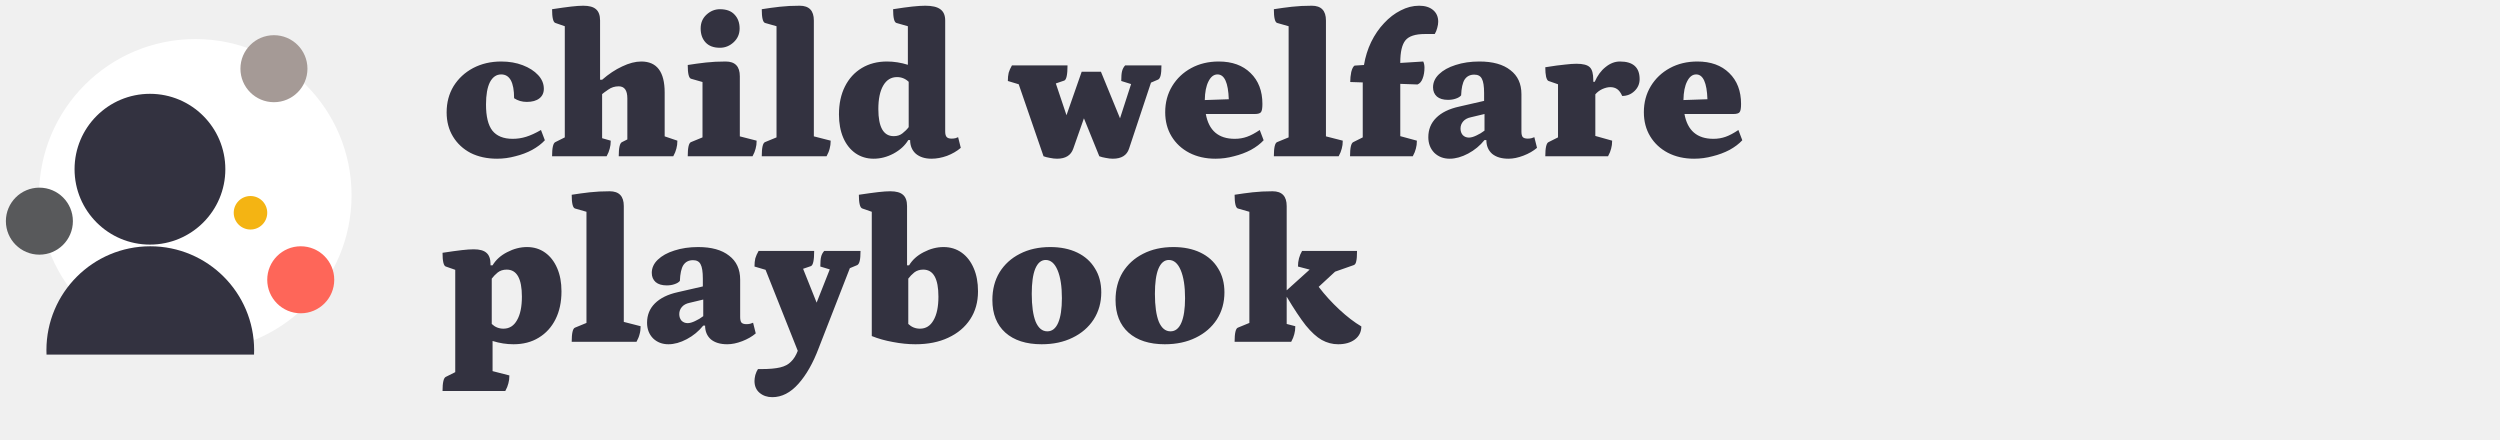
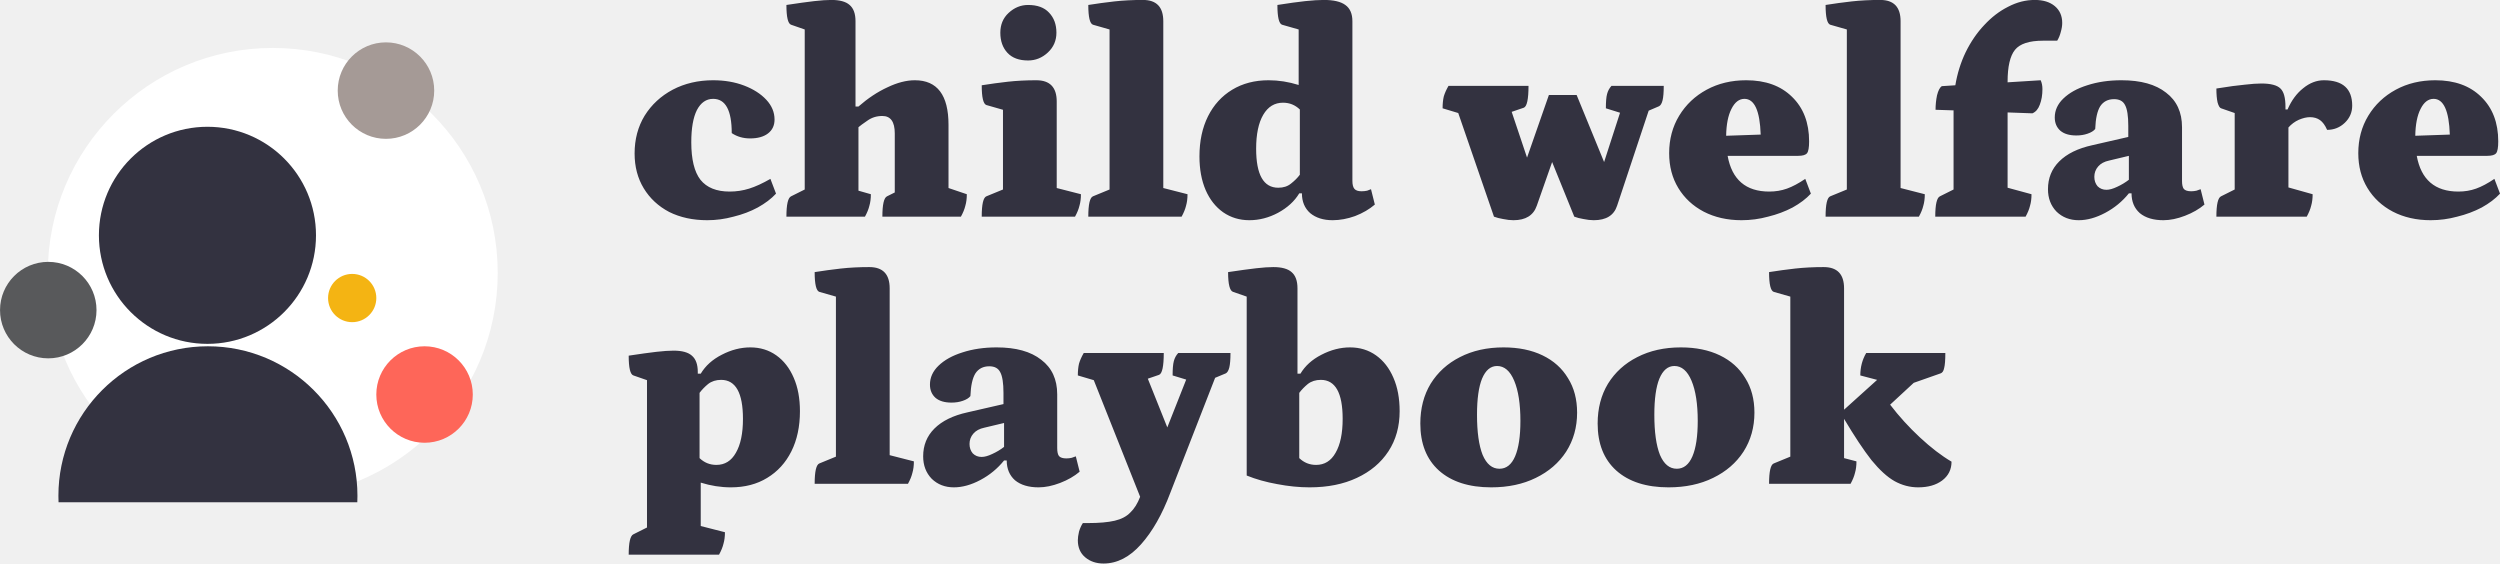
- <svg xmlns="http://www.w3.org/2000/svg" width="256" height="45" viewBox="0 0 256 45" fill="none">
+ <svg xmlns="http://www.w3.org/2000/svg" fill="none" viewBox="0.6 0.59 177.81 40.08">
  <g id="CWP-Logo">
    <path id="child welfare playbook" d="M50.901 16.252C49.879 16.252 48.976 16.056 48.192 15.664C47.422 15.258 46.82 14.698 46.386 13.984C45.952 13.27 45.735 12.444 45.735 11.506C45.735 10.498 45.973 9.602 46.449 8.818C46.939 8.034 47.604 7.418 48.444 6.97C49.298 6.522 50.257 6.298 51.321 6.298C52.133 6.298 52.868 6.424 53.526 6.676C54.184 6.928 54.709 7.264 55.101 7.684C55.493 8.104 55.689 8.573 55.689 9.091C55.689 9.511 55.535 9.84 55.227 10.078C54.919 10.316 54.492 10.435 53.946 10.435C53.456 10.435 53.022 10.309 52.644 10.057C52.644 8.433 52.203 7.621 51.321 7.621C50.831 7.621 50.446 7.887 50.166 8.419C49.9 8.951 49.767 9.714 49.767 10.708C49.767 11.926 49.984 12.815 50.418 13.375C50.866 13.935 51.559 14.215 52.497 14.215C52.973 14.215 53.435 14.145 53.883 14.005C54.331 13.865 54.835 13.634 55.395 13.312L55.794 14.362C55.458 14.726 55.024 15.055 54.492 15.349C53.974 15.629 53.4 15.846 52.77 16C52.154 16.168 51.531 16.252 50.901 16.252ZM56.533 16C56.533 15.132 56.645 14.649 56.869 14.551L57.835 14.068V2.686L56.869 2.35C56.645 2.28 56.533 1.811 56.533 0.943C57.359 0.817 58.017 0.726 58.507 0.67C58.997 0.614 59.403 0.586 59.725 0.586C60.327 0.586 60.761 0.705 61.027 0.943C61.307 1.181 61.447 1.566 61.447 2.098V8.167H61.657C62.329 7.579 63.015 7.124 63.715 6.802C64.415 6.466 65.066 6.298 65.668 6.298C67.264 6.298 68.062 7.355 68.062 9.469V13.963L69.364 14.404C69.364 14.712 69.329 14.985 69.259 15.223C69.203 15.461 69.098 15.72 68.944 16H63.358C63.358 15.132 63.47 14.649 63.694 14.551L64.24 14.278V10.078C64.24 9.252 63.946 8.839 63.358 8.839C62.952 8.839 62.595 8.951 62.287 9.175C61.979 9.385 61.769 9.539 61.657 9.637V14.152L62.539 14.404C62.539 14.712 62.504 14.985 62.434 15.223C62.378 15.461 62.273 15.72 62.119 16H56.533ZM70.424 16C70.424 15.118 70.536 14.635 70.76 14.551L71.936 14.068V8.398L70.76 8.062C70.536 7.992 70.424 7.523 70.424 6.655C71.04 6.557 71.656 6.473 72.272 6.403C72.902 6.333 73.581 6.298 74.309 6.298C75.275 6.298 75.758 6.802 75.758 7.81V13.963L77.48 14.404C77.48 14.712 77.445 14.985 77.375 15.223C77.319 15.461 77.214 15.72 77.06 16H70.424ZM73.721 4.891C73.077 4.891 72.587 4.709 72.251 4.345C71.915 3.981 71.747 3.505 71.747 2.917C71.747 2.343 71.943 1.874 72.335 1.51C72.741 1.132 73.203 0.943 73.721 0.943C74.379 0.943 74.876 1.125 75.212 1.489C75.562 1.853 75.737 2.329 75.737 2.917C75.737 3.477 75.534 3.946 75.128 4.324C74.722 4.702 74.253 4.891 73.721 4.891ZM78.004 16C78.004 15.118 78.117 14.635 78.341 14.551L79.516 14.068V2.686L78.341 2.35C78.117 2.28 78.004 1.811 78.004 0.943C78.621 0.845 79.237 0.761 79.853 0.691C80.483 0.621 81.162 0.586 81.889 0.586C82.856 0.586 83.338 1.09 83.338 2.098V13.963L85.061 14.404C85.061 14.712 85.025 14.985 84.956 15.223C84.9 15.461 84.794 15.72 84.641 16H78.004ZM89.459 16.252C88.759 16.252 88.136 16.063 87.59 15.685C87.058 15.307 86.645 14.782 86.351 14.11C86.057 13.424 85.91 12.626 85.91 11.716C85.91 10.624 86.113 9.672 86.519 8.86C86.925 8.048 87.499 7.418 88.241 6.97C88.983 6.522 89.844 6.298 90.824 6.298C91.538 6.298 92.252 6.41 92.966 6.634V2.686L91.79 2.35C91.566 2.28 91.454 1.811 91.454 0.943C92.252 0.817 92.91 0.726 93.428 0.67C93.96 0.614 94.401 0.586 94.751 0.586C95.451 0.586 95.962 0.705 96.284 0.943C96.62 1.181 96.788 1.566 96.788 2.098V13.459C96.788 13.725 96.837 13.914 96.935 14.026C97.033 14.138 97.201 14.194 97.439 14.194C97.579 14.194 97.712 14.18 97.838 14.152C97.964 14.11 98.055 14.075 98.111 14.047L98.384 15.139C97.992 15.475 97.523 15.748 96.977 15.958C96.431 16.154 95.899 16.252 95.381 16.252C94.723 16.252 94.191 16.084 93.785 15.748C93.393 15.398 93.197 14.929 93.197 14.341H93.008C92.672 14.901 92.168 15.363 91.496 15.727C90.838 16.077 90.159 16.252 89.459 16.252ZM91.517 13.942C91.881 13.942 92.182 13.844 92.42 13.648C92.672 13.452 92.882 13.242 93.05 13.018V8.377C92.714 8.055 92.315 7.894 91.853 7.894C91.251 7.894 90.782 8.181 90.446 8.755C90.11 9.329 89.942 10.134 89.942 11.17C89.942 13.018 90.467 13.942 91.517 13.942ZM108.243 16.252C108.019 16.252 107.774 16.224 107.508 16.168C107.256 16.126 107.039 16.07 106.857 16L104.316 8.629L103.203 8.293C103.203 7.971 103.231 7.691 103.287 7.453C103.357 7.215 103.469 6.963 103.623 6.697H109.314C109.314 7.649 109.202 8.167 108.978 8.251L108.117 8.545L109.209 11.8L110.763 7.348H112.737L114.69 12.115L115.824 8.608L114.816 8.293C114.816 7.831 114.844 7.495 114.9 7.285C114.956 7.061 115.061 6.865 115.215 6.697H118.932C118.932 7.159 118.904 7.502 118.848 7.726C118.792 7.95 118.708 8.09 118.596 8.146L117.861 8.461L115.614 15.223C115.39 15.909 114.837 16.252 113.955 16.252C113.731 16.252 113.486 16.224 113.22 16.168C112.968 16.126 112.751 16.07 112.569 16L110.994 12.115L109.902 15.223C109.664 15.909 109.111 16.252 108.243 16.252ZM124.462 16.252C123.454 16.252 122.558 16.049 121.774 15.643C121.004 15.237 120.402 14.677 119.968 13.963C119.534 13.249 119.317 12.423 119.317 11.485C119.317 10.491 119.555 9.602 120.031 8.818C120.507 8.034 121.158 7.418 121.984 6.97C122.81 6.522 123.748 6.298 124.798 6.298C126.17 6.298 127.255 6.69 128.053 7.474C128.865 8.258 129.271 9.315 129.271 10.645C129.271 11.079 129.222 11.359 129.124 11.485C129.026 11.611 128.816 11.674 128.494 11.674H123.475C123.783 13.368 124.77 14.215 126.436 14.215C126.884 14.215 127.304 14.145 127.696 14.005C128.088 13.865 128.522 13.634 128.998 13.312L129.397 14.362C129.061 14.726 128.627 15.055 128.095 15.349C127.563 15.629 126.982 15.846 126.352 16C125.736 16.168 125.106 16.252 124.462 16.252ZM124.672 7.621C124.294 7.621 123.986 7.859 123.748 8.335C123.51 8.797 123.384 9.434 123.37 10.246L125.827 10.162C125.771 8.468 125.386 7.621 124.672 7.621ZM130.443 16C130.443 15.118 130.555 14.635 130.779 14.551L131.955 14.068V2.686L130.779 2.35C130.555 2.28 130.443 1.811 130.443 0.943C131.059 0.845 131.675 0.761 132.291 0.691C132.921 0.621 133.6 0.586 134.328 0.586C135.294 0.586 135.777 1.09 135.777 2.098V13.963L137.499 14.404C137.499 14.712 137.464 14.985 137.394 15.223C137.338 15.461 137.233 15.72 137.079 16H130.443ZM138.243 16C138.243 15.132 138.355 14.649 138.579 14.551L139.545 14.068V8.44L138.264 8.398C138.264 8.048 138.299 7.705 138.369 7.369C138.453 7.033 138.565 6.816 138.705 6.718L139.671 6.655C139.811 5.815 140.056 5.031 140.406 4.303C140.77 3.561 141.211 2.917 141.729 2.371C142.247 1.811 142.814 1.377 143.43 1.069C144.046 0.747 144.676 0.586 145.32 0.586C145.922 0.586 146.398 0.733 146.748 1.027C147.098 1.321 147.273 1.72 147.273 2.224C147.273 2.42 147.238 2.637 147.168 2.875C147.112 3.099 147.028 3.302 146.916 3.484H145.908C144.928 3.484 144.263 3.701 143.913 4.135C143.563 4.569 143.388 5.325 143.388 6.403V6.445L145.74 6.298C145.824 6.48 145.866 6.69 145.866 6.928C145.866 7.348 145.803 7.719 145.677 8.041C145.565 8.349 145.39 8.552 145.152 8.65L143.388 8.587V13.942L145.089 14.404C145.089 14.712 145.054 14.985 144.984 15.223C144.928 15.461 144.823 15.72 144.669 16H138.243ZM148.444 16.252C147.814 16.252 147.289 16.049 146.869 15.643C146.463 15.223 146.26 14.691 146.26 14.047C146.26 13.263 146.526 12.605 147.058 12.073C147.604 11.527 148.388 11.142 149.41 10.918L151.972 10.33V9.532C151.972 8.832 151.895 8.342 151.741 8.062C151.601 7.782 151.342 7.642 150.964 7.642C150.53 7.642 150.201 7.81 149.977 8.146C149.767 8.482 149.648 9.021 149.62 9.763C149.508 9.903 149.326 10.015 149.074 10.099C148.836 10.183 148.57 10.225 148.276 10.225C147.786 10.225 147.408 10.113 147.142 9.889C146.876 9.651 146.743 9.336 146.743 8.944C146.743 8.44 146.946 7.992 147.352 7.6C147.772 7.194 148.339 6.879 149.053 6.655C149.781 6.417 150.593 6.298 151.489 6.298C152.861 6.298 153.918 6.592 154.66 7.18C155.416 7.754 155.794 8.573 155.794 9.637V13.459C155.794 13.725 155.836 13.914 155.92 14.026C156.018 14.138 156.193 14.194 156.445 14.194C156.571 14.194 156.697 14.18 156.823 14.152C156.949 14.11 157.047 14.075 157.117 14.047L157.39 15.139C157.012 15.461 156.55 15.727 156.004 15.937C155.458 16.147 154.947 16.252 154.471 16.252C153.757 16.252 153.197 16.084 152.791 15.748C152.399 15.398 152.203 14.929 152.203 14.341H152.014C151.552 14.915 150.992 15.377 150.334 15.727C149.676 16.077 149.046 16.252 148.444 16.252ZM150.418 14.089C150.628 14.089 150.88 14.019 151.174 13.879C151.482 13.739 151.762 13.571 152.014 13.375V11.674L150.607 12.01C150.271 12.08 150.012 12.22 149.83 12.43C149.648 12.64 149.557 12.885 149.557 13.165C149.557 13.431 149.634 13.655 149.788 13.837C149.956 14.005 150.166 14.089 150.418 14.089ZM158.238 16C158.238 15.132 158.35 14.649 158.574 14.551L159.54 14.068V8.629L158.574 8.293C158.476 8.265 158.392 8.125 158.322 7.873C158.266 7.621 158.238 7.292 158.238 6.886C159.106 6.746 159.778 6.655 160.254 6.613C160.73 6.557 161.122 6.529 161.43 6.529C162.102 6.529 162.557 6.648 162.795 6.886C163.033 7.11 163.152 7.544 163.152 8.188V8.377H163.299C163.579 7.733 163.95 7.229 164.412 6.865C164.874 6.487 165.364 6.298 165.882 6.298C167.226 6.298 167.898 6.9 167.898 8.104C167.898 8.58 167.723 8.986 167.373 9.322C167.023 9.658 166.603 9.826 166.113 9.826C165.973 9.504 165.805 9.273 165.609 9.133C165.413 8.993 165.175 8.923 164.895 8.923C164.657 8.923 164.391 8.986 164.097 9.112C163.817 9.238 163.572 9.42 163.362 9.658V13.921L165.084 14.404C165.084 14.712 165.049 14.985 164.979 15.223C164.923 15.461 164.818 15.72 164.664 16H158.238ZM173.476 16.252C172.468 16.252 171.572 16.049 170.788 15.643C170.018 15.237 169.416 14.677 168.982 13.963C168.548 13.249 168.331 12.423 168.331 11.485C168.331 10.491 168.569 9.602 169.045 8.818C169.521 8.034 170.172 7.418 170.998 6.97C171.824 6.522 172.762 6.298 173.812 6.298C175.184 6.298 176.269 6.69 177.067 7.474C177.879 8.258 178.285 9.315 178.285 10.645C178.285 11.079 178.236 11.359 178.138 11.485C178.04 11.611 177.83 11.674 177.508 11.674H172.489C172.797 13.368 173.784 14.215 175.45 14.215C175.898 14.215 176.318 14.145 176.71 14.005C177.102 13.865 177.536 13.634 178.012 13.312L178.411 14.362C178.075 14.726 177.641 15.055 177.109 15.349C176.577 15.629 175.996 15.846 175.366 16C174.75 16.168 174.12 16.252 173.476 16.252ZM173.686 7.621C173.308 7.621 173 7.859 172.762 8.335C172.524 8.797 172.398 9.434 172.384 10.246L174.841 10.162C174.785 8.468 174.4 7.621 173.686 7.621ZM45.315 40.04C45.315 39.172 45.427 38.689 45.651 38.591L46.617 38.108V27.629L45.651 27.293C45.427 27.223 45.315 26.754 45.315 25.886C46.141 25.76 46.799 25.669 47.289 25.613C47.779 25.557 48.185 25.529 48.507 25.529C49.109 25.529 49.543 25.648 49.809 25.886C50.089 26.124 50.229 26.509 50.229 27.041V27.167H50.439C50.775 26.607 51.272 26.159 51.93 25.823C52.602 25.473 53.281 25.298 53.967 25.298C54.667 25.298 55.283 25.487 55.815 25.865C56.347 26.243 56.76 26.775 57.054 27.461C57.348 28.133 57.495 28.924 57.495 29.834C57.495 30.926 57.292 31.878 56.886 32.69C56.48 33.502 55.906 34.132 55.164 34.58C54.436 35.028 53.575 35.252 52.581 35.252C51.867 35.252 51.153 35.14 50.439 34.916V38.003L52.161 38.444C52.161 38.752 52.126 39.025 52.056 39.263C52 39.501 51.895 39.76 51.741 40.04H45.315ZM51.552 33.656C52.154 33.656 52.616 33.369 52.938 32.795C53.274 32.221 53.442 31.416 53.442 30.38C53.442 28.532 52.924 27.608 51.888 27.608C51.524 27.608 51.216 27.706 50.964 27.902C50.726 28.098 50.523 28.308 50.355 28.532V33.173C50.691 33.495 51.09 33.656 51.552 33.656ZM58.542 35C58.542 34.118 58.654 33.635 58.879 33.551L60.054 33.068V21.686L58.879 21.35C58.654 21.28 58.542 20.811 58.542 19.943C59.158 19.845 59.775 19.761 60.391 19.691C61.02 19.621 61.7 19.586 62.428 19.586C63.394 19.586 63.877 20.09 63.877 21.098V32.963L65.599 33.404C65.599 33.712 65.564 33.985 65.493 34.223C65.438 34.461 65.332 34.72 65.178 35H58.542ZM68.443 35.252C67.813 35.252 67.288 35.049 66.868 34.643C66.462 34.223 66.259 33.691 66.259 33.047C66.259 32.263 66.525 31.605 67.057 31.073C67.603 30.527 68.387 30.142 69.409 29.918L71.971 29.33V28.532C71.971 27.832 71.894 27.342 71.74 27.062C71.6 26.782 71.341 26.642 70.963 26.642C70.529 26.642 70.2 26.81 69.976 27.146C69.766 27.482 69.647 28.021 69.619 28.763C69.507 28.903 69.325 29.015 69.073 29.099C68.835 29.183 68.569 29.225 68.275 29.225C67.785 29.225 67.407 29.113 67.141 28.889C66.875 28.651 66.742 28.336 66.742 27.944C66.742 27.44 66.945 26.992 67.351 26.6C67.771 26.194 68.338 25.879 69.052 25.655C69.78 25.417 70.592 25.298 71.488 25.298C72.86 25.298 73.917 25.592 74.659 26.18C75.415 26.754 75.793 27.573 75.793 28.637V32.459C75.793 32.725 75.835 32.914 75.919 33.026C76.017 33.138 76.192 33.194 76.444 33.194C76.57 33.194 76.696 33.18 76.822 33.152C76.948 33.11 77.046 33.075 77.116 33.047L77.389 34.139C77.011 34.461 76.549 34.727 76.003 34.937C75.457 35.147 74.946 35.252 74.47 35.252C73.756 35.252 73.196 35.084 72.79 34.748C72.398 34.398 72.202 33.929 72.202 33.341H72.013C71.551 33.915 70.991 34.377 70.333 34.727C69.675 35.077 69.045 35.252 68.443 35.252ZM70.417 33.089C70.627 33.089 70.879 33.019 71.173 32.879C71.481 32.739 71.761 32.571 72.013 32.375V30.674L70.606 31.01C70.27 31.08 70.011 31.22 69.829 31.43C69.647 31.64 69.556 31.885 69.556 32.165C69.556 32.431 69.633 32.655 69.787 32.837C69.955 33.005 70.165 33.089 70.417 33.089ZM79.087 40.67C78.569 40.67 78.135 40.523 77.785 40.229C77.435 39.935 77.26 39.529 77.26 39.011C77.26 38.843 77.288 38.64 77.344 38.402C77.414 38.164 77.505 37.961 77.617 37.793H77.974C78.772 37.793 79.409 37.737 79.885 37.625C80.361 37.513 80.732 37.317 80.998 37.037C81.278 36.771 81.509 36.4 81.691 35.924L78.394 27.629L77.26 27.293C77.26 26.971 77.288 26.691 77.344 26.453C77.414 26.215 77.526 25.963 77.68 25.697H83.371C83.371 26.649 83.259 27.167 83.035 27.251L82.237 27.524L83.623 30.989L84.967 27.587L84.001 27.293C84.001 26.831 84.029 26.495 84.085 26.285C84.141 26.061 84.246 25.865 84.4 25.697H88.117C88.117 26.159 88.089 26.502 88.033 26.726C87.977 26.95 87.893 27.09 87.781 27.146L87.025 27.461L83.833 35.651C83.259 37.177 82.566 38.395 81.754 39.305C80.942 40.215 80.053 40.67 79.087 40.67ZM93.743 35.252C93.001 35.252 92.231 35.175 91.433 35.021C90.649 34.881 89.928 34.678 89.27 34.412V21.686L88.304 21.35C88.066 21.28 87.947 20.811 87.947 19.943C88.787 19.817 89.452 19.726 89.942 19.67C90.432 19.614 90.838 19.586 91.16 19.586C91.762 19.586 92.196 19.705 92.462 19.943C92.742 20.181 92.882 20.566 92.882 21.098V27.167H93.092C93.428 26.607 93.925 26.159 94.583 25.823C95.255 25.473 95.934 25.298 96.62 25.298C97.32 25.298 97.936 25.487 98.468 25.865C99 26.243 99.413 26.775 99.707 27.461C100.001 28.133 100.148 28.924 100.148 29.834C100.148 30.926 99.882 31.878 99.35 32.69C98.818 33.502 98.069 34.132 97.103 34.58C96.151 35.028 95.031 35.252 93.743 35.252ZM94.205 33.656C94.807 33.656 95.269 33.369 95.591 32.795C95.927 32.221 96.095 31.416 96.095 30.38C96.095 28.532 95.577 27.608 94.541 27.608C94.177 27.608 93.869 27.706 93.617 27.902C93.379 28.098 93.176 28.308 93.008 28.532V33.173C93.344 33.495 93.743 33.656 94.205 33.656ZM106.659 35.252C105.077 35.252 103.838 34.853 102.942 34.055C102.06 33.257 101.619 32.144 101.619 30.716C101.619 29.638 101.864 28.693 102.354 27.881C102.858 27.069 103.551 26.439 104.433 25.991C105.329 25.529 106.365 25.298 107.541 25.298C108.605 25.298 109.529 25.487 110.313 25.865C111.097 26.243 111.699 26.782 112.119 27.482C112.553 28.168 112.77 28.987 112.77 29.939C112.77 30.975 112.511 31.899 111.993 32.711C111.475 33.509 110.754 34.132 109.83 34.58C108.92 35.028 107.863 35.252 106.659 35.252ZM107.247 33.929C107.737 33.929 108.108 33.635 108.36 33.047C108.612 32.459 108.738 31.619 108.738 30.527C108.738 29.323 108.591 28.371 108.297 27.671C108.003 26.971 107.597 26.621 107.079 26.621C106.617 26.621 106.26 26.922 106.008 27.524C105.77 28.112 105.651 28.966 105.651 30.086C105.651 31.318 105.784 32.27 106.05 32.942C106.33 33.6 106.729 33.929 107.247 33.929ZM119.271 35.252C117.689 35.252 116.45 34.853 115.554 34.055C114.672 33.257 114.231 32.144 114.231 30.716C114.231 29.638 114.476 28.693 114.966 27.881C115.47 27.069 116.163 26.439 117.045 25.991C117.941 25.529 118.977 25.298 120.153 25.298C121.217 25.298 122.141 25.487 122.925 25.865C123.709 26.243 124.311 26.782 124.731 27.482C125.165 28.168 125.382 28.987 125.382 29.939C125.382 30.975 125.123 31.899 124.605 32.711C124.087 33.509 123.366 34.132 122.442 34.58C121.532 35.028 120.475 35.252 119.271 35.252ZM119.859 33.929C120.349 33.929 120.72 33.635 120.972 33.047C121.224 32.459 121.35 31.619 121.35 30.527C121.35 29.323 121.203 28.371 120.909 27.671C120.615 26.971 120.209 26.621 119.691 26.621C119.229 26.621 118.872 26.922 118.62 27.524C118.382 28.112 118.263 28.966 118.263 30.086C118.263 31.318 118.396 32.27 118.662 32.942C118.942 33.6 119.341 33.929 119.859 33.929ZM126.423 35C126.423 34.118 126.535 33.635 126.759 33.551L127.935 33.068V21.686L126.759 21.35C126.535 21.28 126.423 20.811 126.423 19.943C127.039 19.845 127.655 19.761 128.271 19.691C128.901 19.621 129.58 19.586 130.308 19.586C131.274 19.586 131.757 20.09 131.757 21.098V29.729L134.109 27.608L132.912 27.293C132.912 26.705 133.052 26.173 133.332 25.697H138.96C138.96 26.201 138.932 26.558 138.876 26.768C138.834 26.978 138.75 27.104 138.624 27.146L136.713 27.818L135.033 29.372C135.663 30.198 136.37 30.975 137.154 31.703C137.938 32.431 138.687 33.005 139.401 33.425C139.401 33.985 139.177 34.433 138.729 34.769C138.295 35.091 137.728 35.252 137.028 35.252C136.44 35.252 135.88 35.105 135.348 34.811C134.83 34.517 134.284 34.02 133.71 33.32C133.15 32.606 132.499 31.626 131.757 30.38V33.173L132.639 33.404C132.639 33.712 132.604 33.985 132.534 34.223C132.478 34.461 132.373 34.72 132.219 35H126.423Z" fill="#333240" />
    <g id="Logo Dots">
      <circle id="Ellipse 16" cx="20" cy="20" r="16" fill="white" />
      <circle id="Ellipse 12" cx="15.355" cy="17.327" r="7.72" fill="#333240" />
      <path id="Ellipse 13" d="M7.464 22.646C7.464 24.541 5.928 26.077 4.033 26.077C2.138 26.077 0.602 24.541 0.602 22.646C0.602 20.751 2.138 19.215 4.033 19.215C5.928 19.215 7.464 20.751 7.464 22.646Z" fill="#58595B" />
      <path id="Ellipse 16_2" d="M31.483 7.034C31.483 8.929 29.946 10.465 28.051 10.465C26.156 10.465 24.62 8.929 24.62 7.034C24.62 5.139 26.156 3.603 28.051 3.603C29.946 3.603 31.483 5.139 31.483 7.034Z" fill="#A59A96" />
      <circle id="Ellipse 14" cx="30.796" cy="28.65" r="3.431" fill="#FE6659" />
      <circle id="Ellipse 15" cx="25.649" cy="21.788" r="1.716" fill="#F4B413" />
      <path id="Subtract" fill-rule="evenodd" clip-rule="evenodd" d="M26.013 36.311C26.019 36.159 26.023 36.007 26.023 35.853C26.023 29.98 21.261 25.219 15.388 25.219C9.515 25.219 4.754 29.98 4.754 35.853C4.754 36.007 4.757 36.159 4.764 36.311L26.013 36.311Z" fill="#333240" />
    </g>
  </g>
</svg>
